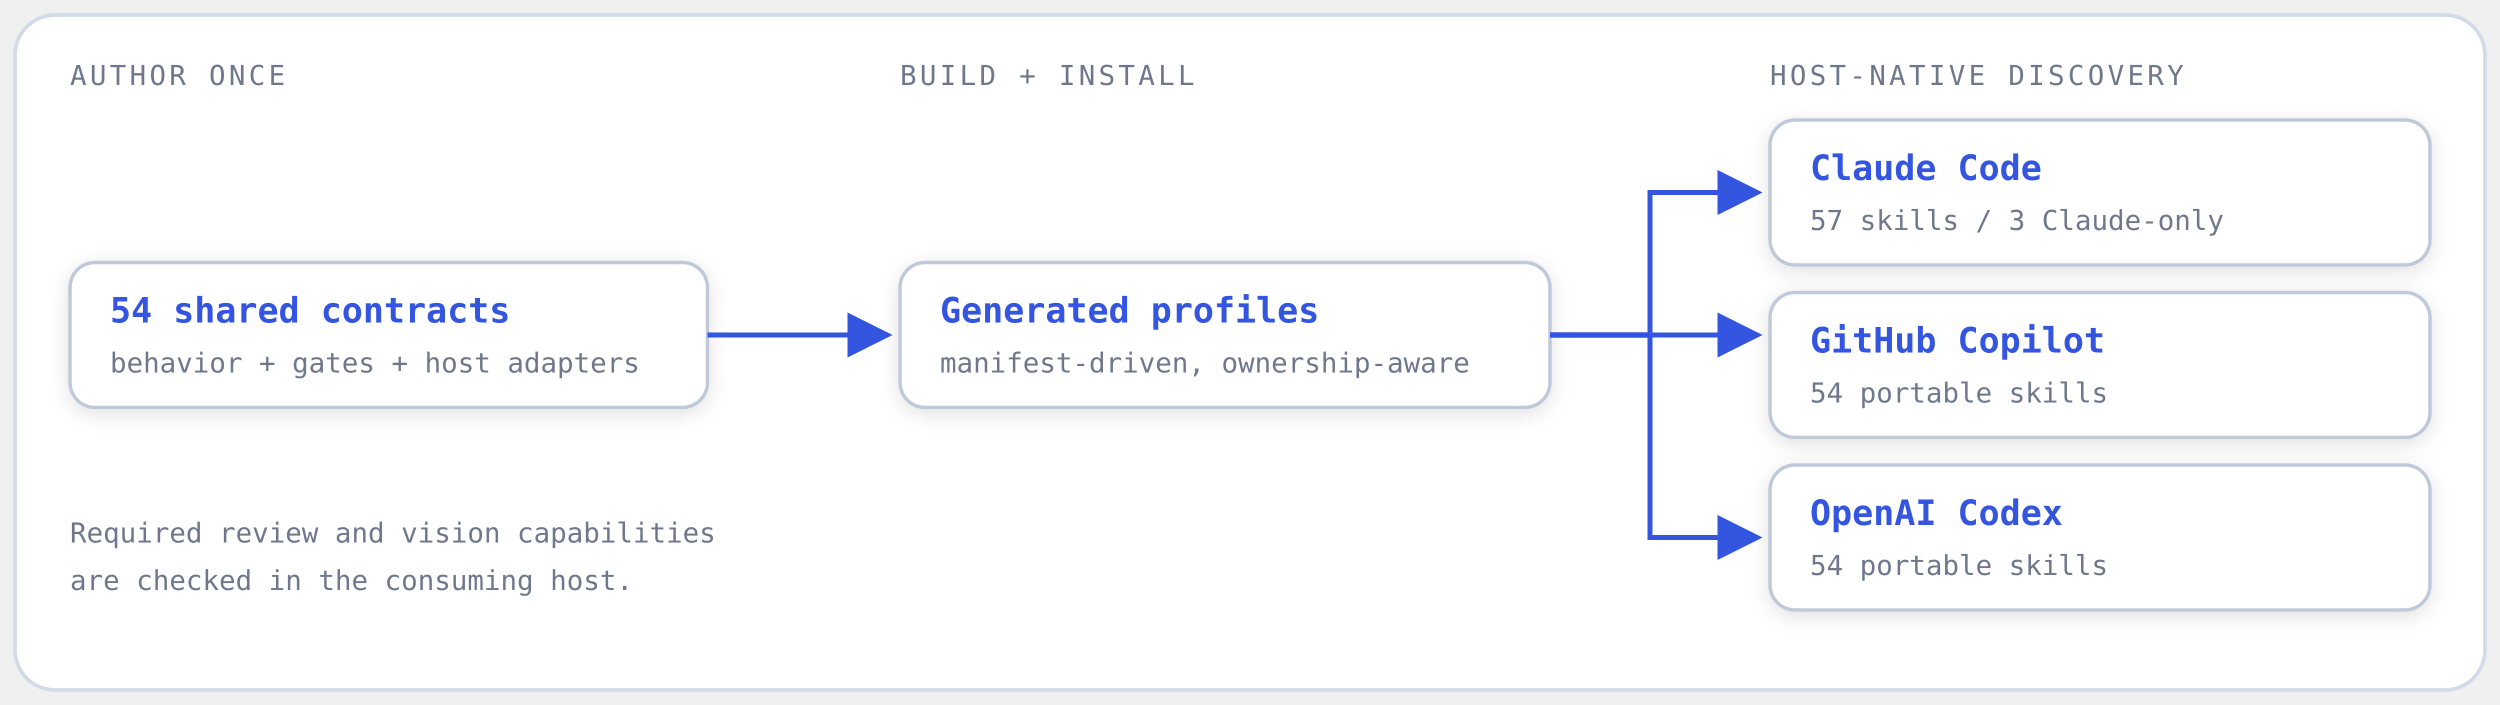
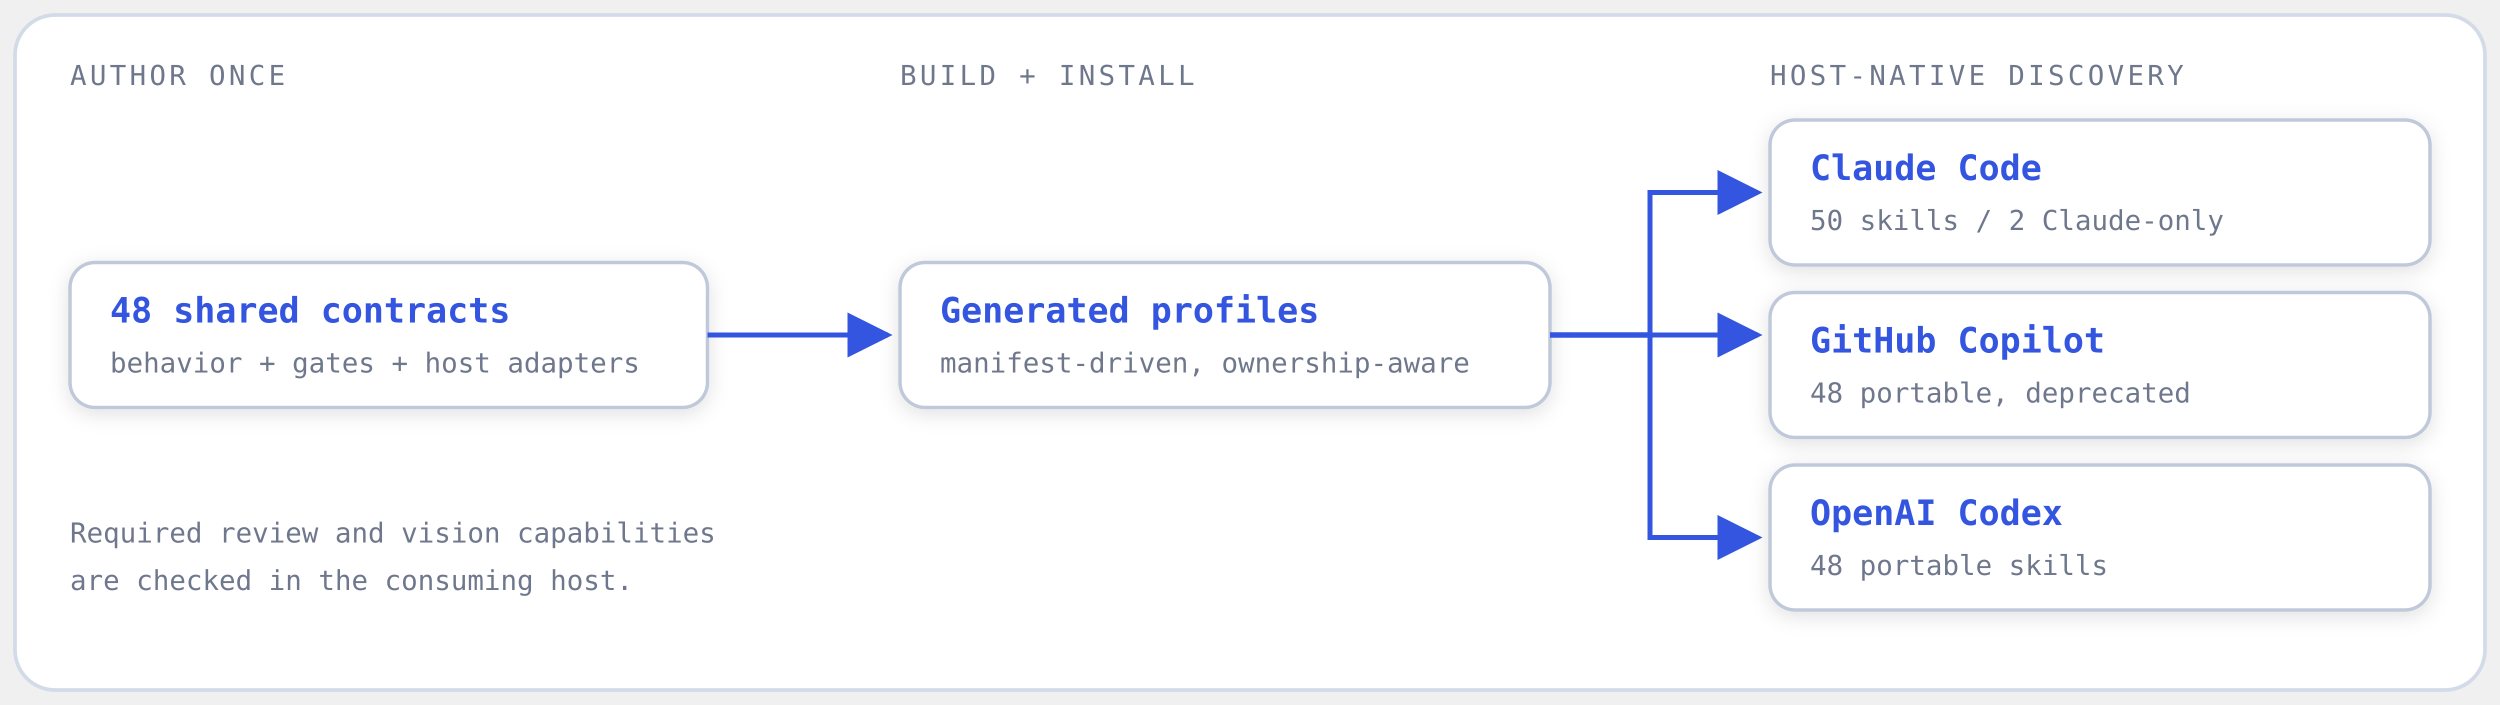
<svg xmlns="http://www.w3.org/2000/svg" viewBox="0 0 1000 282" font-family="ui-monospace,'Cascadia Code','SF Mono',Consolas,monospace" role="img" aria-label="Shared contracts generate host-native profiles; required capabilities remain explicit">
  <defs>
    <marker id="arrow" markerWidth="9" markerHeight="9" refX="8" refY="4.5" orient="auto">
      <path d="M0,0 L9,4.5 L0,9 Z" fill="#3355E0" />
    </marker>
    <filter id="shadow" x="-20%" y="-45%" width="140%" height="190%">
      <feDropShadow dx="0" dy="2" stdDeviation="4" flood-opacity=".12" />
    </filter>
  </defs>
  <style>.node rect{fill:#FFFFFF;stroke:#C0C9DA;stroke-width:1.4;filter:url(#shadow)}.name{fill:#3355E0;font-size:14px;font-weight:600}.sub{fill:#6E778C;font-size:11px}.label{fill:#6E778C;font-size:11px;letter-spacing:.12em}.flow{fill:none;stroke:#3355E0;stroke-width:2;marker-end:url(#arrow)}</style>
  <rect x="6" y="6" width="988" height="270" rx="16" fill="#FFFFFF" stroke="#D4DBE8" stroke-width="1.5" />
  <text class="label" x="28" y="34">AUTHOR ONCE</text>
  <text class="label" x="360" y="34">BUILD + INSTALL</text>
  <text class="label" x="708" y="34">HOST-NATIVE DISCOVERY</text>
  <g class="node">
    <rect x="28" y="105" width="255" height="58" rx="10" />
-     <text class="name" x="44" y="129">54 shared contracts</text>
+     <text class="name" x="44" y="129">48 shared contracts</text>
    <text class="sub" x="44" y="149">behavior + gates + host adapters</text>
  </g>
  <g class="node">
    <rect x="360" y="105" width="260" height="58" rx="10" />
    <text class="name" x="376" y="129">Generated profiles</text>
    <text class="sub" x="376" y="149">manifest-driven, ownership-aware</text>
  </g>
  <path class="flow" d="M283,134 H355" />
  <path class="flow" d="M620,134 H660 V77 H703" />
  <path class="flow" d="M620,134 H703" />
  <path class="flow" d="M660,134 V215 H703" />
  <g class="node">
    <rect x="708" y="48" width="264" height="58" rx="10" />
    <text class="name" x="724" y="72">Claude Code</text>
-     <text class="sub" x="724" y="92">57 skills / 3 Claude-only</text>
+     <text class="sub" x="724" y="92">50 skills / 2 Claude-only</text>
  </g>
  <g class="node">
    <rect x="708" y="117" width="264" height="58" rx="10" />
    <text class="name" x="724" y="141">GitHub Copilot</text>
-     <text class="sub" x="724" y="161">54 portable skills</text>
+     <text class="sub" x="724" y="161">48 portable, deprecated</text>
  </g>
  <g class="node">
    <rect x="708" y="186" width="264" height="58" rx="10" />
    <text class="name" x="724" y="210">OpenAI Codex</text>
-     <text class="sub" x="724" y="230">54 portable skills</text>
+     <text class="sub" x="724" y="230">48 portable skills</text>
  </g>
  <text class="sub" x="28" y="217">Required review and vision capabilities</text>
  <text class="sub" x="28" y="236">are checked in the consuming host.</text>
</svg>
